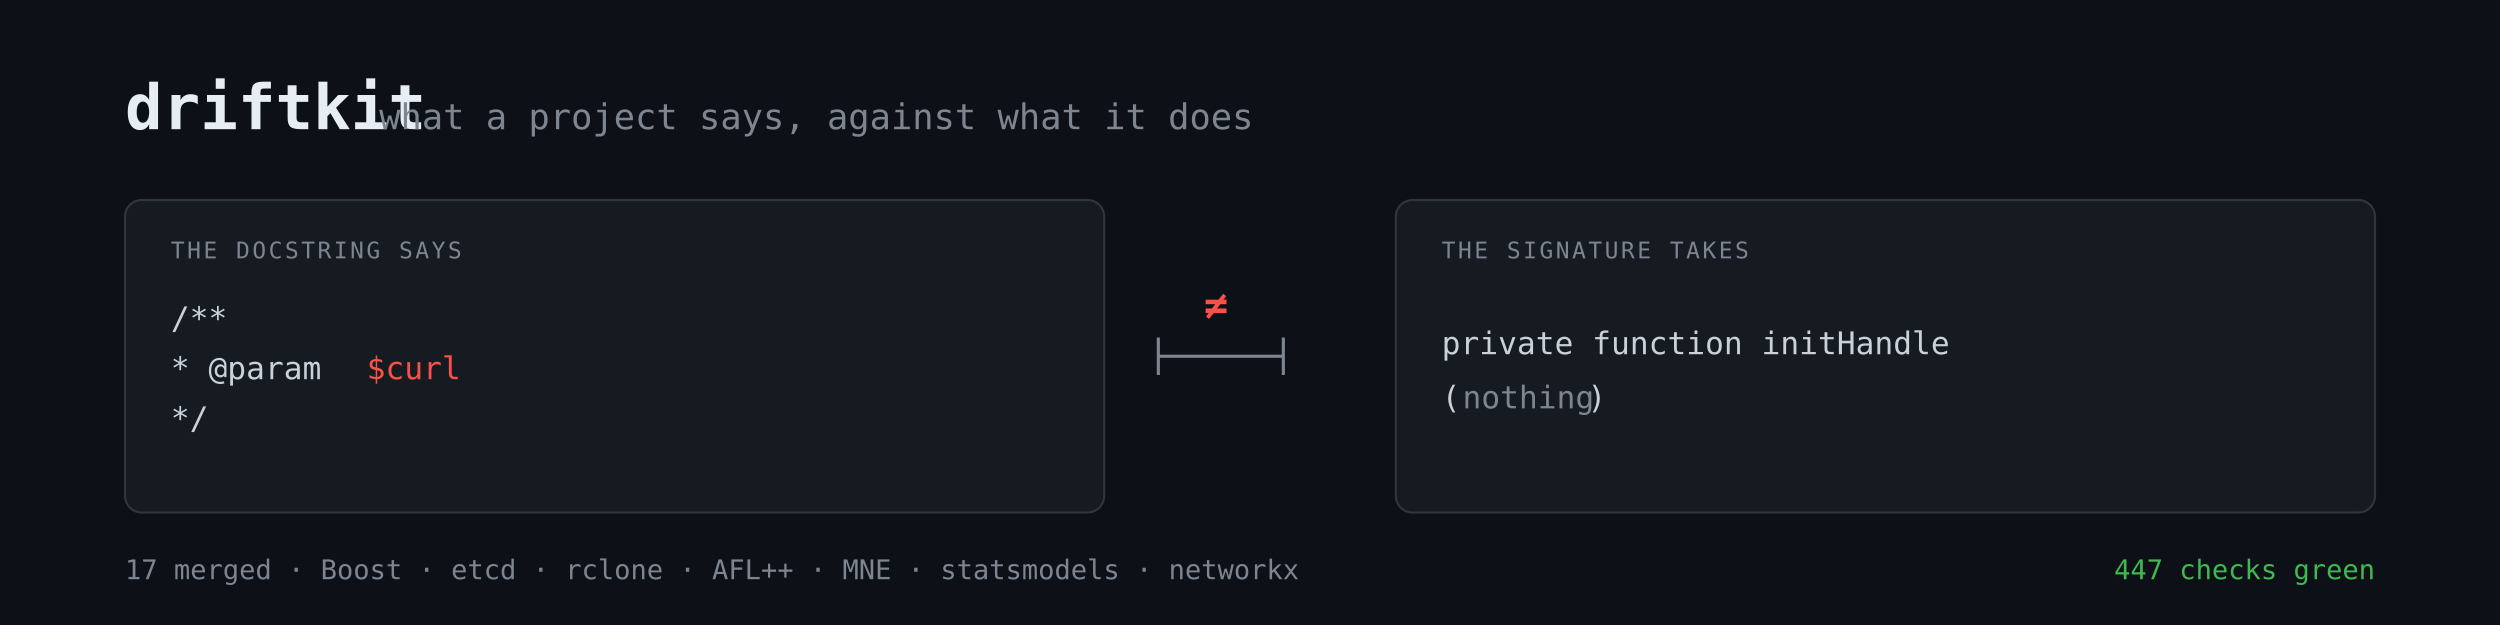
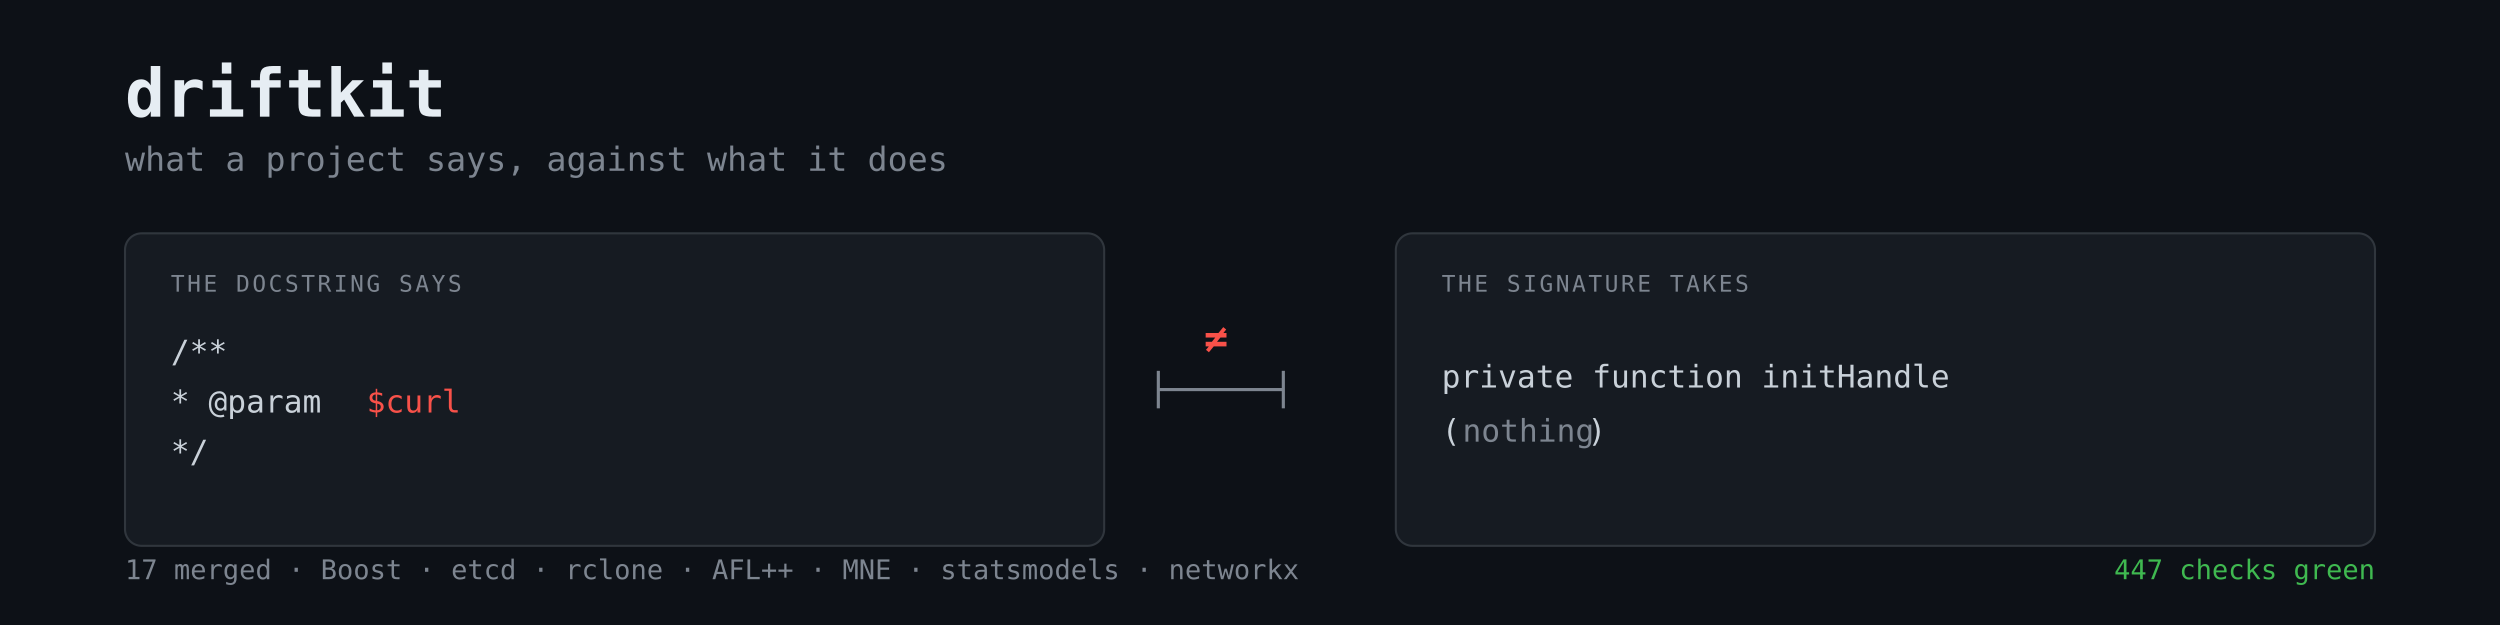
<svg xmlns="http://www.w3.org/2000/svg" viewBox="0 0 1200 300" width="1200" height="300" role="img" aria-label="driftkit: what a project says, against what it does">
  <style>
    .bg      { fill: #0d1117; }
    .card    { fill: #161b22; stroke: #30363d; stroke-width: 1; }
    .mono    { font-family: ui-monospace, SFMono-Regular, "SF Mono", Menlo, Consolas, monospace; }
    .dim     { fill: #7d8590; }
    .code    { fill: #c9d1d9; }
    .good    { fill: #3fb950; }
    .bad     { fill: #f85149; }
    .title   { fill: #e6edf3; font-family: ui-monospace, SFMono-Regular, Menlo, Consolas, monospace; font-weight: 600; }
    .label   { fill: #7d8590; font-family: ui-monospace, SFMono-Regular, Menlo, Consolas, monospace; letter-spacing: 1.2px; }
    @media (prefers-color-scheme: light) {
      .bg    { fill: #ffffff; }
      .card  { fill: #f6f8fa; stroke: #d0d7de; }
      .dim   { fill: #59636e; }
      .code  { fill: #1f2328; }
      .title { fill: #1f2328; }
      .label { fill: #59636e; }
      .good  { fill: #1a7f37; }
      .bad   { fill: #cf222e; }
    }
  </style>
  <rect class="bg" width="1200" height="300" />
-   <text class="title" x="60" y="62" font-size="30">driftkit</text>
-   <text class="dim mono" x="182" y="62" font-size="17">what a project says, against what it does</text>
-   <rect class="card" x="60" y="96" width="470" height="150" rx="8" />
-   <text class="label" x="82" y="124" font-size="11">THE DOCSTRING SAYS</text>
-   <text class="mono code" x="82" y="158" font-size="15">/**</text>
-   <text class="mono code" x="82" y="182" font-size="15"> * @param </text>
-   <text class="mono bad" x="176" y="182" font-size="15">$curl</text>
-   <text class="mono code" x="82" y="206" font-size="15"> */</text>
-   <g transform="translate(556, 171)">
+   <text class="title" x="60" y="56" font-size="32">driftkit</text>
+   <text class="dim mono" x="60" y="82" font-size="16">what a project says, against what it does</text>
+   <rect class="card" x="60" y="112" width="470" height="150" rx="8" />
+   <text class="label" x="82" y="140" font-size="11">THE DOCSTRING SAYS</text>
+   <text class="mono code" x="82" y="174" font-size="15">/**</text>
+   <text class="mono code" x="82" y="198" font-size="15"> * @param </text>
+   <text class="mono bad" x="176" y="198" font-size="15">$curl</text>
+   <text class="mono code" x="82" y="222" font-size="15"> */</text>
+   <g transform="translate(556, 187)">
    <line x1="0" y1="0" x2="60" y2="0" stroke="#7d8590" stroke-width="1.5" />
    <line x1="0" y1="-9" x2="0" y2="9" stroke="#7d8590" stroke-width="1.5" />
    <line x1="60" y1="-9" x2="60" y2="9" stroke="#7d8590" stroke-width="1.5" />
    <text class="bad mono" x="22" y="-18" font-size="19" font-weight="700">≠</text>
  </g>
-   <rect class="card" x="670" y="96" width="470" height="150" rx="8" />
-   <text class="label" x="692" y="124" font-size="11">THE SIGNATURE TAKES</text>
-   <text class="mono code" x="692" y="170" font-size="15">private function initHandle</text>
-   <text class="mono bad" x="692" y="170" font-size="15" opacity="0"> </text>
-   <text class="mono code" x="692" y="196" font-size="15">(</text>
-   <text class="mono dim" x="702" y="196" font-size="15">nothing</text>
-   <text class="mono code" x="762" y="196" font-size="15">)</text>
+   <rect class="card" x="670" y="112" width="470" height="150" rx="8" />
+   <text class="label" x="692" y="140" font-size="11">THE SIGNATURE TAKES</text>
+   <text class="mono code" x="692" y="186" font-size="15">private function initHandle</text>
+   <text class="mono bad" x="692" y="186" font-size="15" opacity="0"> </text>
+   <text class="mono code" x="692" y="212" font-size="15">(</text>
+   <text class="mono dim" x="702" y="212" font-size="15">nothing</text>
+   <text class="mono code" x="762" y="212" font-size="15">)</text>
  <text class="dim mono" x="60" y="278" font-size="13">17 merged · Boost · etcd · rclone · AFL++ · MNE · statsmodels · networkx</text>
  <text class="good mono" x="1140" y="278" font-size="13" text-anchor="end">447 checks green</text>
</svg>
